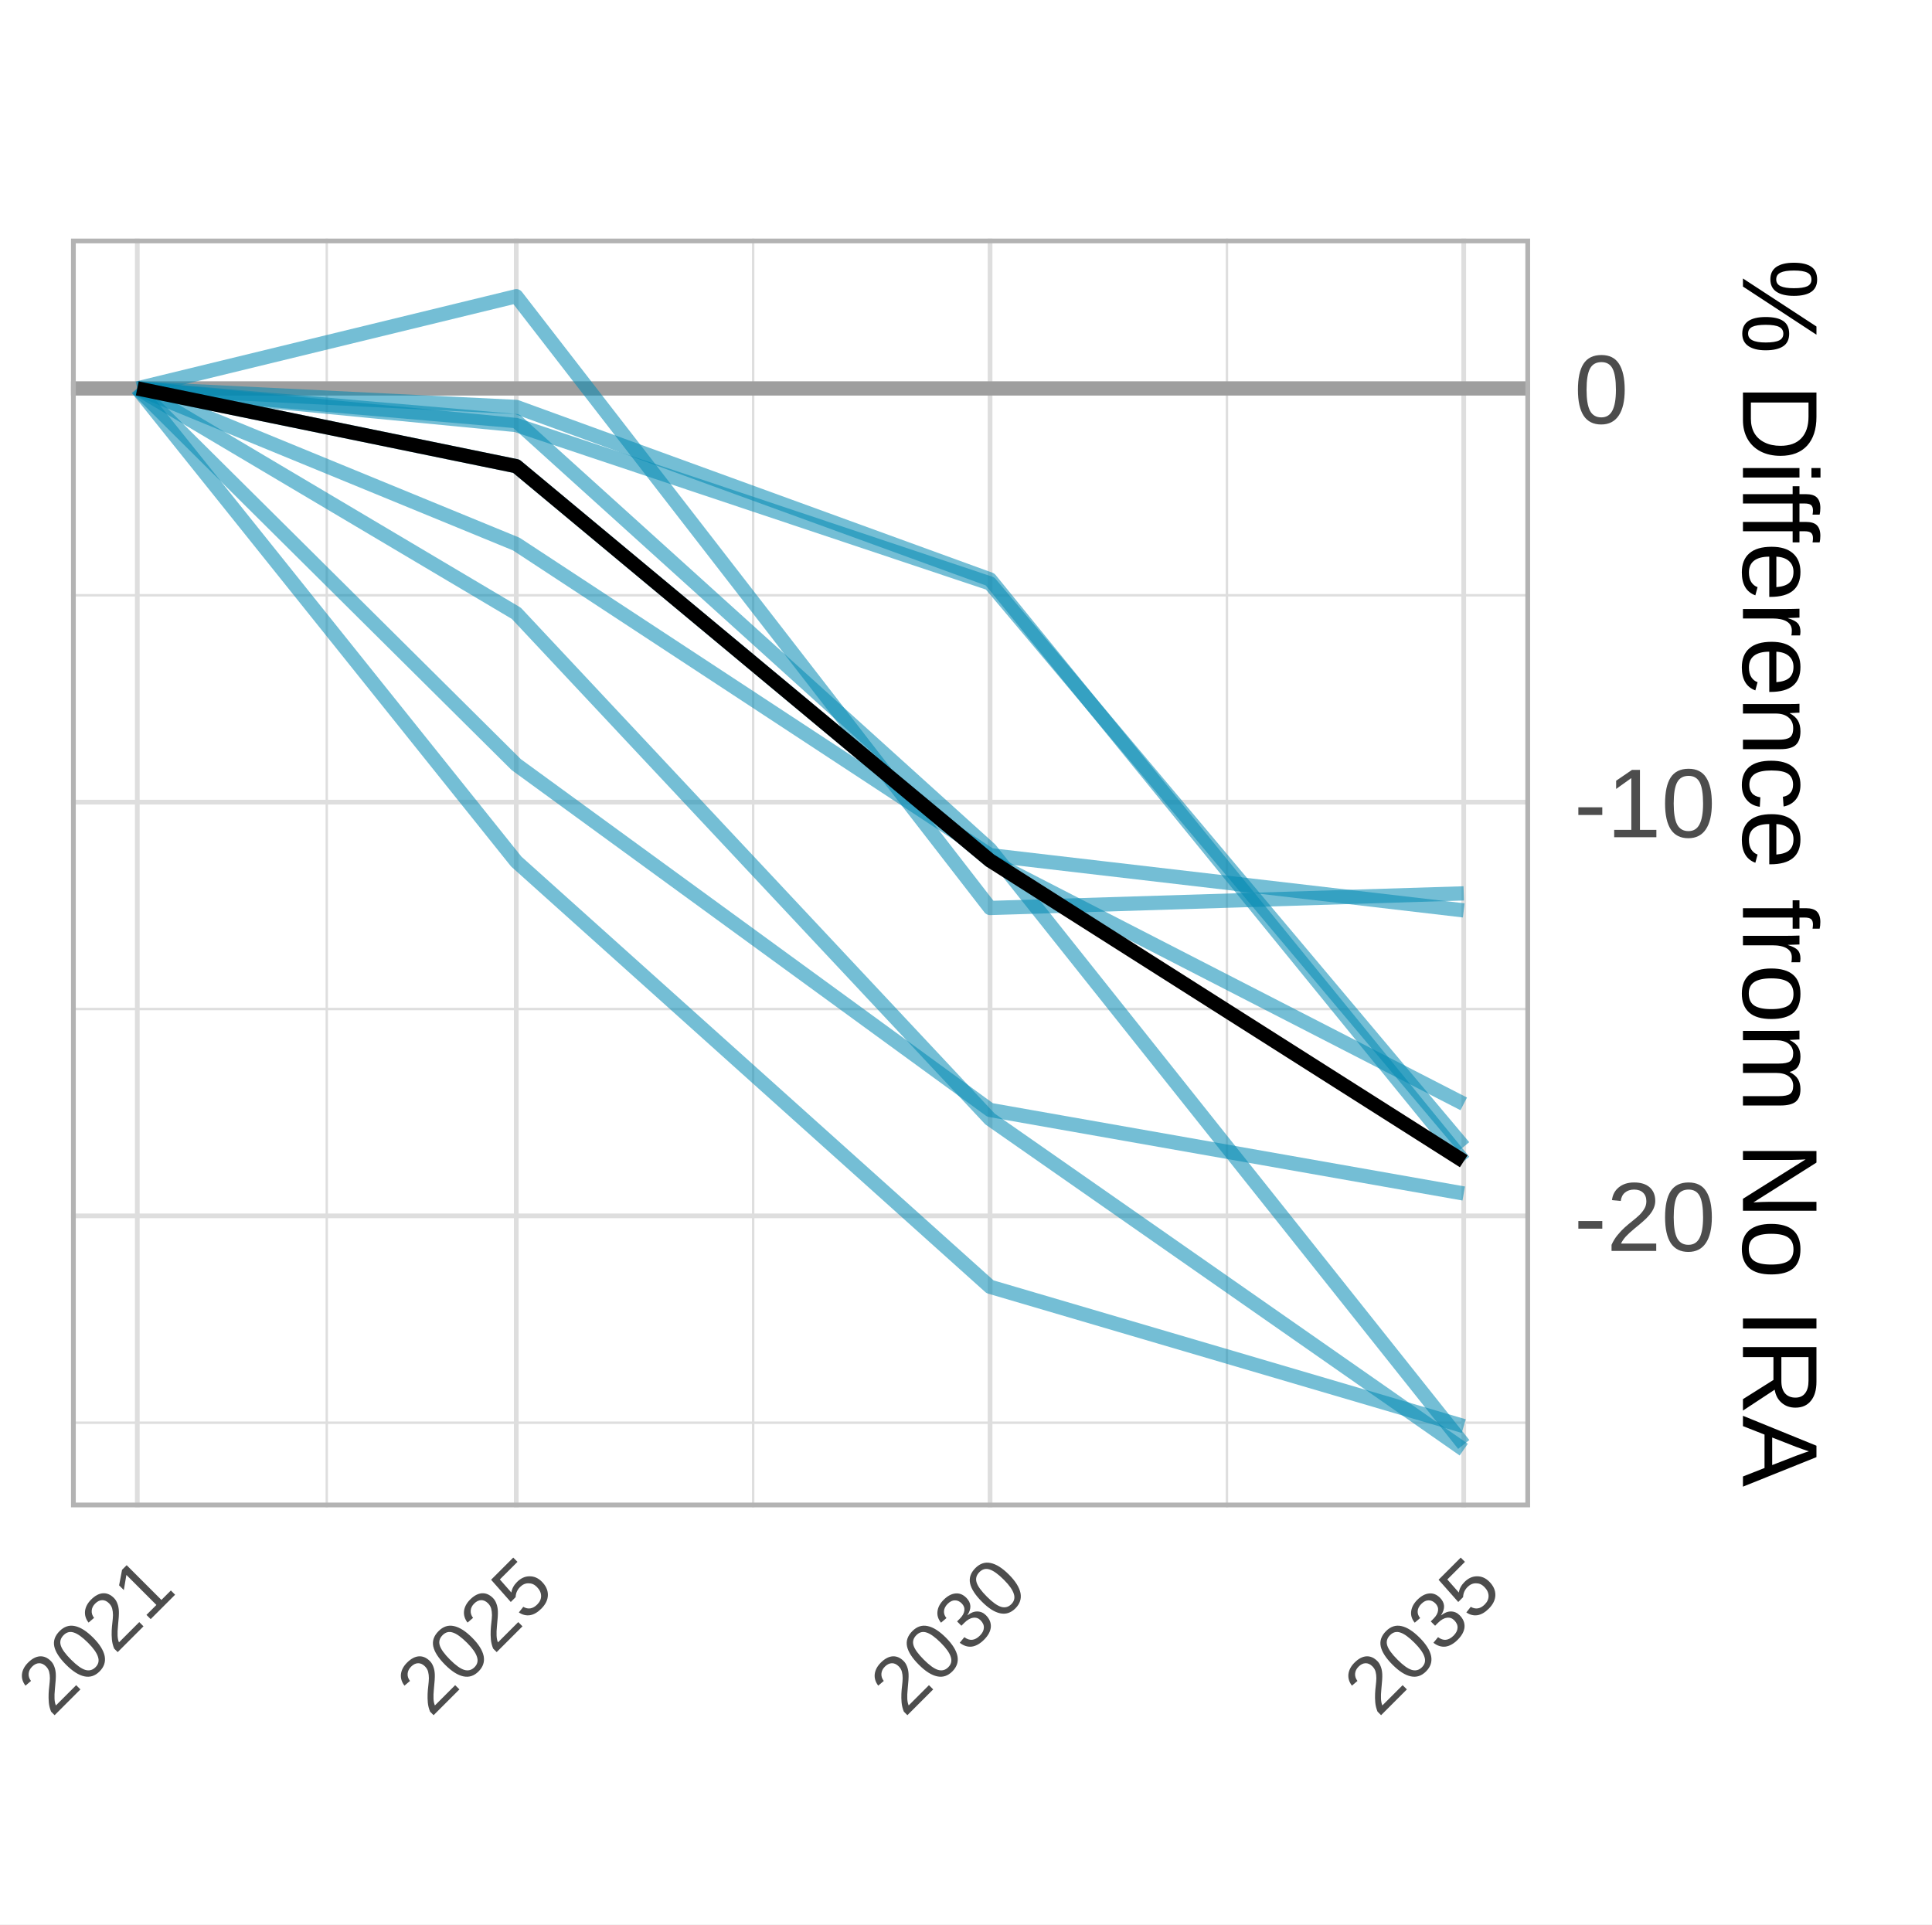
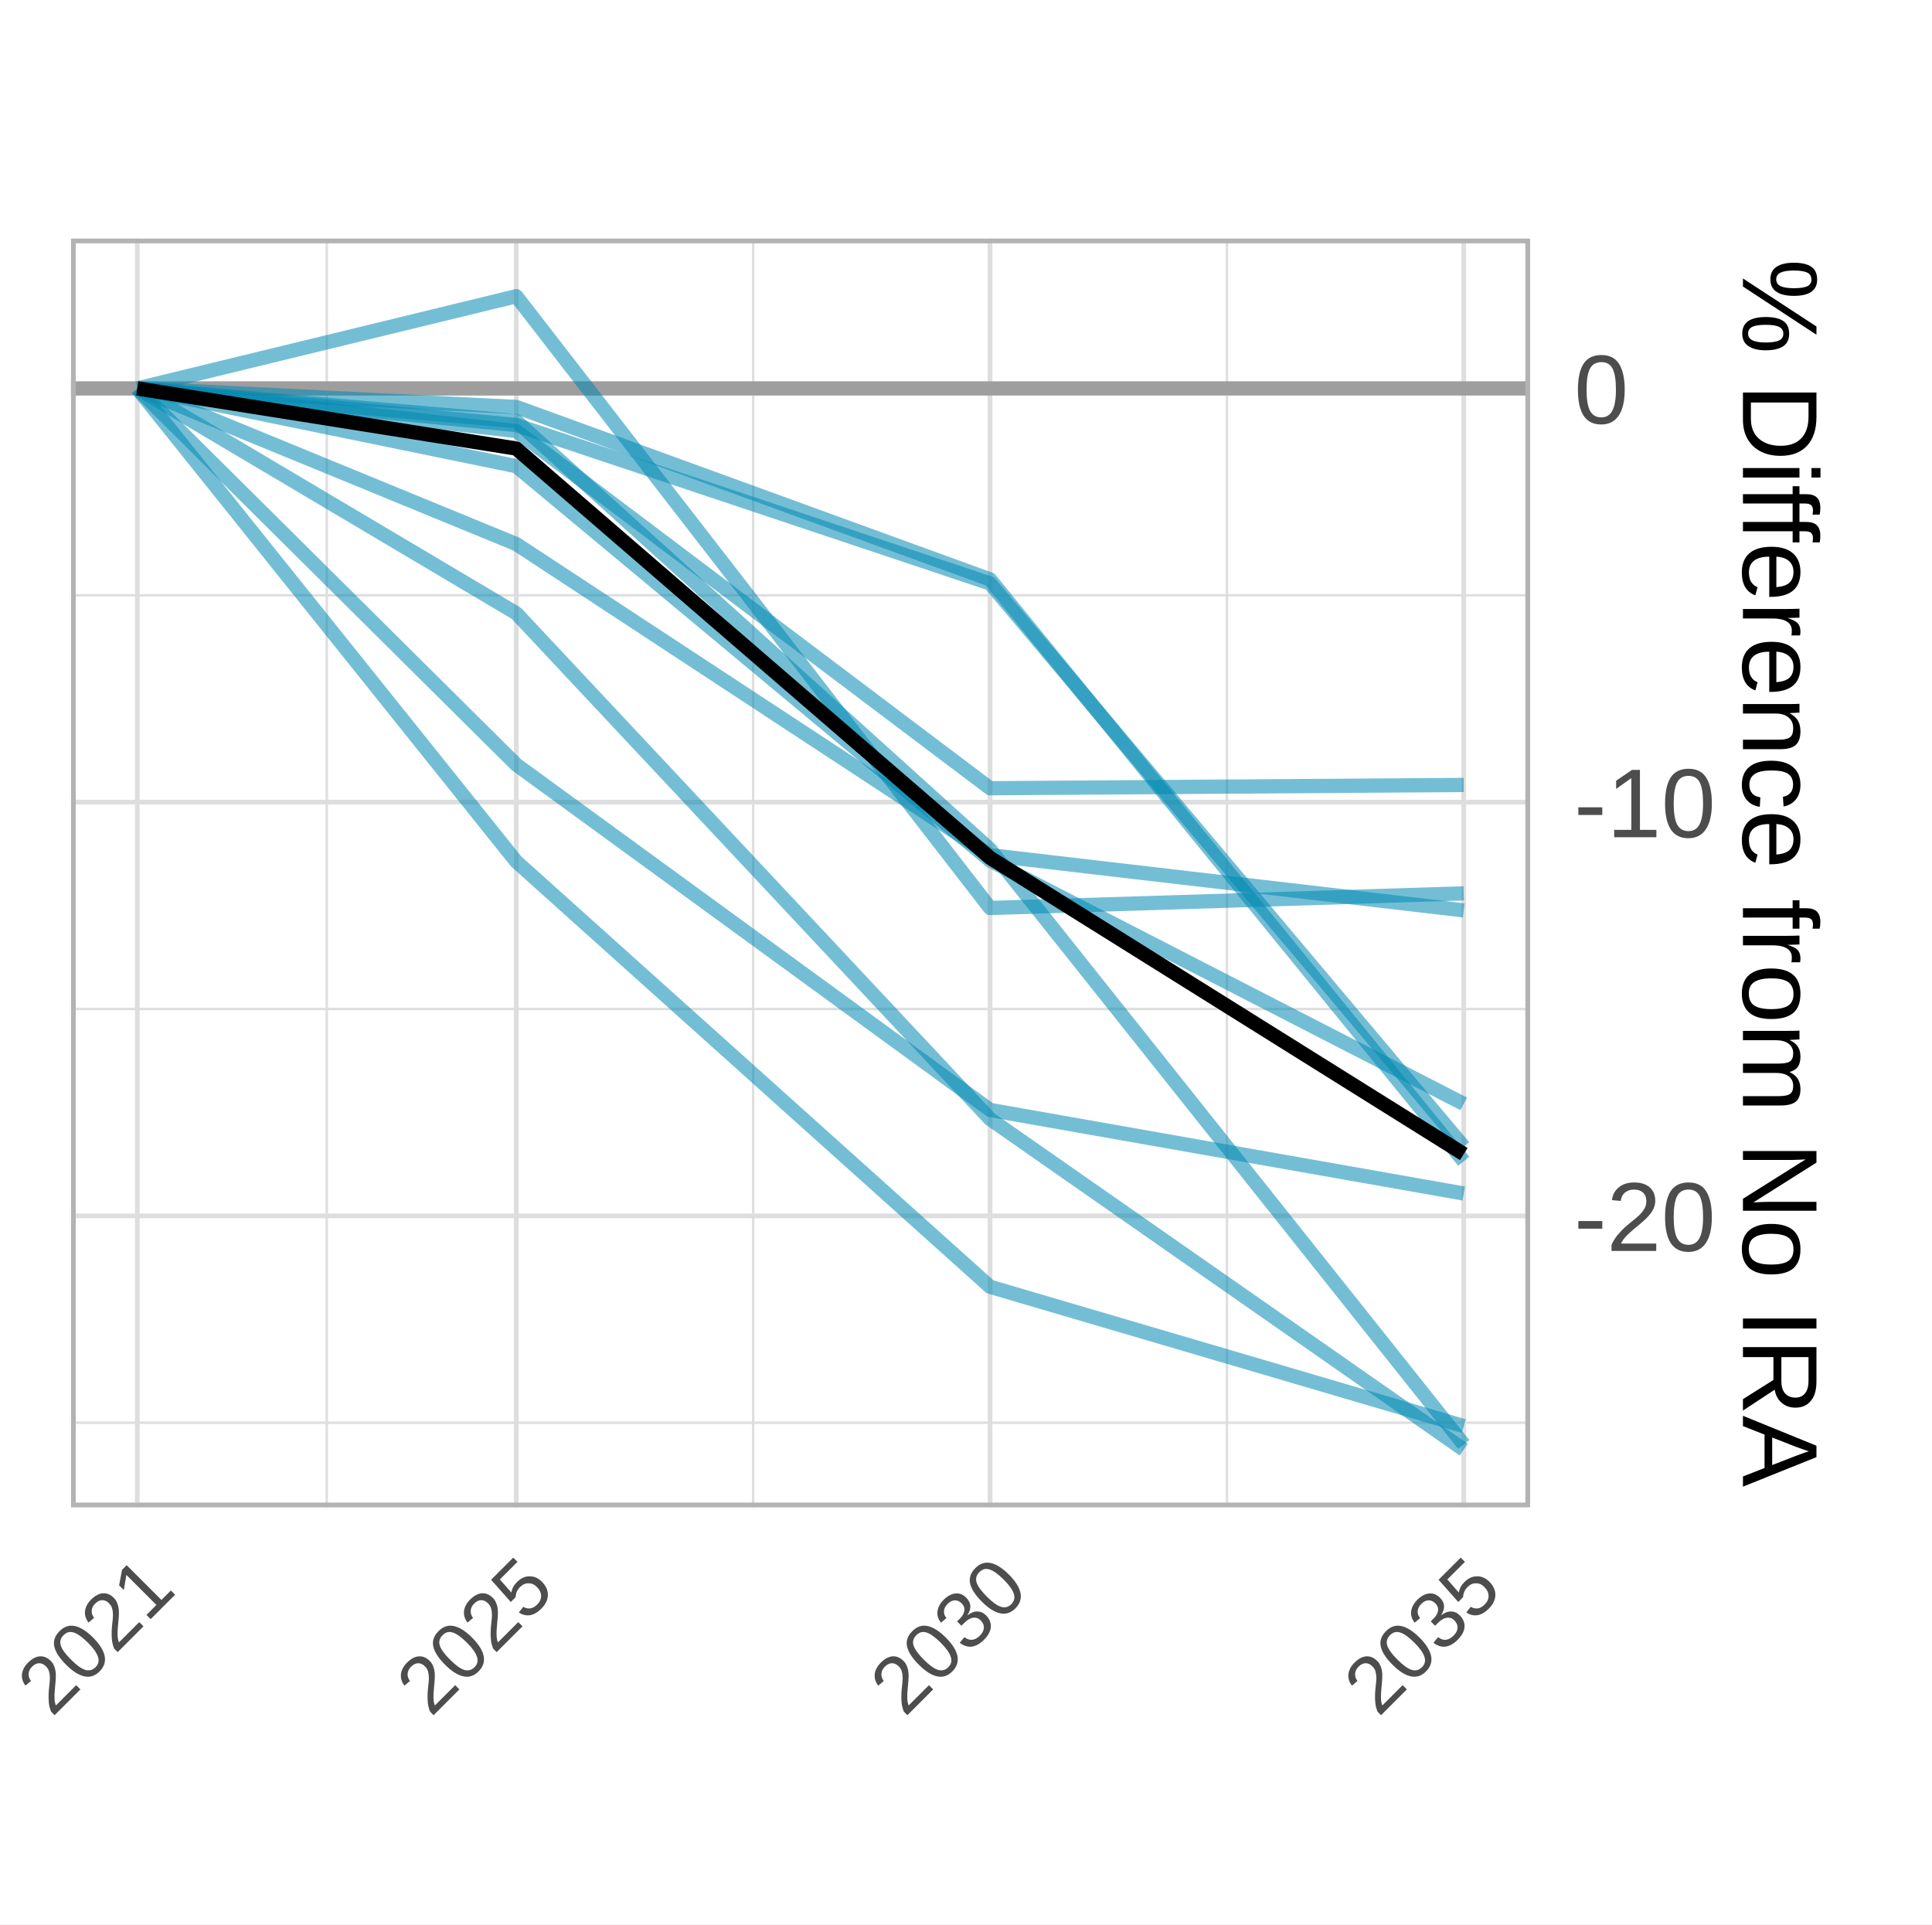
<svg xmlns="http://www.w3.org/2000/svg" class="svglite" width="216.86pt" height="216.00pt" viewBox="0 0 216.86 216.00">
  <defs>
    <style type="text/css">
    .svglite line, .svglite polyline, .svglite polygon, .svglite path, .svglite rect, .svglite circle {
      fill: none;
      stroke: #000000;
      stroke-linecap: round;
      stroke-linejoin: round;
      stroke-miterlimit: 10.00;
    }
    .svglite text {
      white-space: pre;
    }
  </style>
  </defs>
  <rect width="100%" height="100%" style="stroke: none; fill: #FFFFFF;" />
  <defs>
    <clipPath id="cpMC4wMHwyMTYuODZ8MC4wMHwyMTYuMDA=">
      <rect x="0.00" y="0.00" width="216.86" height="216.00" />
    </clipPath>
  </defs>
  <g clip-path="url(#cpMC4wMHwyMTYuODZ8MC4wMHwyMTYuMDA=)">
    <rect x="0" y="0" width="216.86" height="216.00" style="stroke-width: 1.07; stroke: #FFFFFF; fill: #FFFFFF;" />
  </g>
  <defs>
    <clipPath id="cpNy45N3wxNzEuNzV8MjYuNzh8MTY5LjIw">
      <rect x="7.97" y="26.78" width="163.78" height="142.42" />
    </clipPath>
  </defs>
  <g clip-path="url(#cpNy45N3wxNzEuNzV8MjYuNzh8MTY5LjIw)">
    <rect x="7.97" y="26.78" width="163.78" height="142.42" style="stroke-width: 1.07; stroke: none; fill: #FFFFFF;" />
    <polyline points="7.97,159.70 171.75,159.70 " style="stroke-width: 0.27; stroke: #DEDEDE; stroke-linecap: butt;" />
    <polyline points="7.97,113.26 171.75,113.26 " style="stroke-width: 0.27; stroke: #DEDEDE; stroke-linecap: butt;" />
    <polyline points="7.97,66.82 171.75,66.82 " style="stroke-width: 0.27; stroke: #DEDEDE; stroke-linecap: butt;" />
    <polyline points="36.68,169.20 36.68,26.78 " style="stroke-width: 0.27; stroke: #DEDEDE; stroke-linecap: butt;" />
    <polyline points="84.54,169.20 84.54,26.78 " style="stroke-width: 0.27; stroke: #DEDEDE; stroke-linecap: butt;" />
    <polyline points="137.72,169.20 137.72,26.78 " style="stroke-width: 0.27; stroke: #DEDEDE; stroke-linecap: butt;" />
    <polyline points="7.97,136.48 171.75,136.48 " style="stroke-width: 0.53; stroke: #DEDEDE; stroke-linecap: butt;" />
    <polyline points="7.97,90.04 171.75,90.04 " style="stroke-width: 0.53; stroke: #DEDEDE; stroke-linecap: butt;" />
    <polyline points="7.97,43.60 171.75,43.60 " style="stroke-width: 0.53; stroke: #DEDEDE; stroke-linecap: butt;" />
    <polyline points="15.41,169.20 15.41,26.78 " style="stroke-width: 0.53; stroke: #DEDEDE; stroke-linecap: butt;" />
    <polyline points="57.95,169.20 57.95,26.78 " style="stroke-width: 0.53; stroke: #DEDEDE; stroke-linecap: butt;" />
    <polyline points="111.13,169.20 111.13,26.78 " style="stroke-width: 0.53; stroke: #DEDEDE; stroke-linecap: butt;" />
    <polyline points="164.30,169.20 164.30,26.78 " style="stroke-width: 0.53; stroke: #DEDEDE; stroke-linecap: butt;" />
    <line x1="7.97" y1="43.60" x2="171.75" y2="43.60" style="stroke-width: 1.60; stroke: #9E9E9E; stroke-linecap: butt;" />
    <polyline points="15.41,43.60 57.95,85.83 111.13,124.59 164.30,133.97 " style="stroke-width: 1.60; stroke: #0388B3; stroke-opacity: 0.55; stroke-linecap: butt;" />
    <polyline points="15.41,43.60 57.95,68.84 111.13,125.61 164.30,162.72 " style="stroke-width: 1.60; stroke: #0388B3; stroke-opacity: 0.55; stroke-linecap: butt;" />
    <polyline points="15.41,43.60 57.95,96.71 111.13,144.44 164.30,160.08 " style="stroke-width: 1.60; stroke: #0388B3; stroke-opacity: 0.55; stroke-linecap: butt;" />
    <polyline points="15.41,43.60 57.95,61.07 111.13,95.99 164.30,102.19 " style="stroke-width: 1.60; stroke: #0388B3; stroke-opacity: 0.55; stroke-linecap: butt;" />
    <polyline points="15.41,43.60 57.95,45.68 111.13,65.04 164.30,130.35 " style="stroke-width: 1.60; stroke: #0388B3; stroke-opacity: 0.55; stroke-linecap: butt;" />
    <polyline points="15.41,43.60 57.95,33.25 111.13,101.92 164.30,100.28 " style="stroke-width: 1.60; stroke: #0388B3; stroke-opacity: 0.55; stroke-linecap: butt;" />
    <polyline points="15.41,43.60 57.95,52.33 111.13,96.59 164.30,123.91 " style="stroke-width: 1.60; stroke: #0388B3; stroke-opacity: 0.55; stroke-linecap: butt;" />
    <polyline points="15.41,43.60 57.95,47.71 111.13,65.49 164.30,128.72 " style="stroke-width: 1.60; stroke: #0388B3; stroke-opacity: 0.55; stroke-linecap: butt;" />
    <polyline points="15.41,43.60 57.95,47.27 111.13,95.34 164.30,162.14 " style="stroke-width: 1.60; stroke: #0388B3; stroke-opacity: 0.55; stroke-linecap: butt;" />
-     <polyline points="15.41,43.60 57.95,52.33 111.13,96.59 164.30,130.35 " style="stroke-width: 1.60; stroke-linecap: butt;" />
+     <polyline points="15.41,43.60 57.95,48.38 111.13,88.48 164.30,88.11 " style="stroke-width: 1.60; stroke: #0388B3; stroke-opacity: 0.55; stroke-linecap: butt;" />
+     <polyline points="15.41,43.60 57.95,50.35 111.13,96.29 164.30,129.54 " style="stroke-width: 1.60; stroke-linecap: butt;" />
    <rect x="7.97" y="26.78" width="163.78" height="142.42" style="stroke-width: 1.07; stroke: #B3B3B3;" />
  </g>
  <g clip-path="url(#cpMC4wMHwyMTYuODZ8MC4wMHwyMTYuMDA=)">
    <text x="176.68" y="140.42" style="font-size: 11.00px;fill: #4D4D4D; font-family: &quot;Arial&quot;;" textLength="15.90px" lengthAdjust="spacingAndGlyphs">-20</text>
    <text x="176.68" y="93.98" style="font-size: 11.00px;fill: #4D4D4D; font-family: &quot;Arial&quot;;" textLength="15.90px" lengthAdjust="spacingAndGlyphs">-10</text>
    <text x="176.68" y="47.54" style="font-size: 11.00px;fill: #4D4D4D; font-family: &quot;Arial&quot;;" textLength="6.12px" lengthAdjust="spacingAndGlyphs">0</text>
    <text transform="translate(19.97,178.69) rotate(-45)" text-anchor="end" style="font-size: 9.00px;fill: #4D4D4D; font-family: &quot;Arial&quot;;" textLength="20.02px" lengthAdjust="spacingAndGlyphs">2021</text>
    <text transform="translate(62.51,178.69) rotate(-45)" text-anchor="end" style="font-size: 9.00px;fill: #4D4D4D; font-family: &quot;Arial&quot;;" textLength="20.02px" lengthAdjust="spacingAndGlyphs">2025</text>
    <text transform="translate(115.69,178.69) rotate(-45)" text-anchor="end" style="font-size: 9.00px;fill: #4D4D4D; font-family: &quot;Arial&quot;;" textLength="20.02px" lengthAdjust="spacingAndGlyphs">2030</text>
    <text transform="translate(168.86,178.69) rotate(-45)" text-anchor="end" style="font-size: 9.00px;fill: #4D4D4D; font-family: &quot;Arial&quot;;" textLength="20.02px" lengthAdjust="spacingAndGlyphs">2035</text>
    <text transform="translate(195.64,29.07) rotate(90)" style="font-size: 12.00px; font-family: &quot;Arial&quot;;" textLength="137.84px" lengthAdjust="spacingAndGlyphs">% Difference from No IRA</text>
  </g>
</svg>
